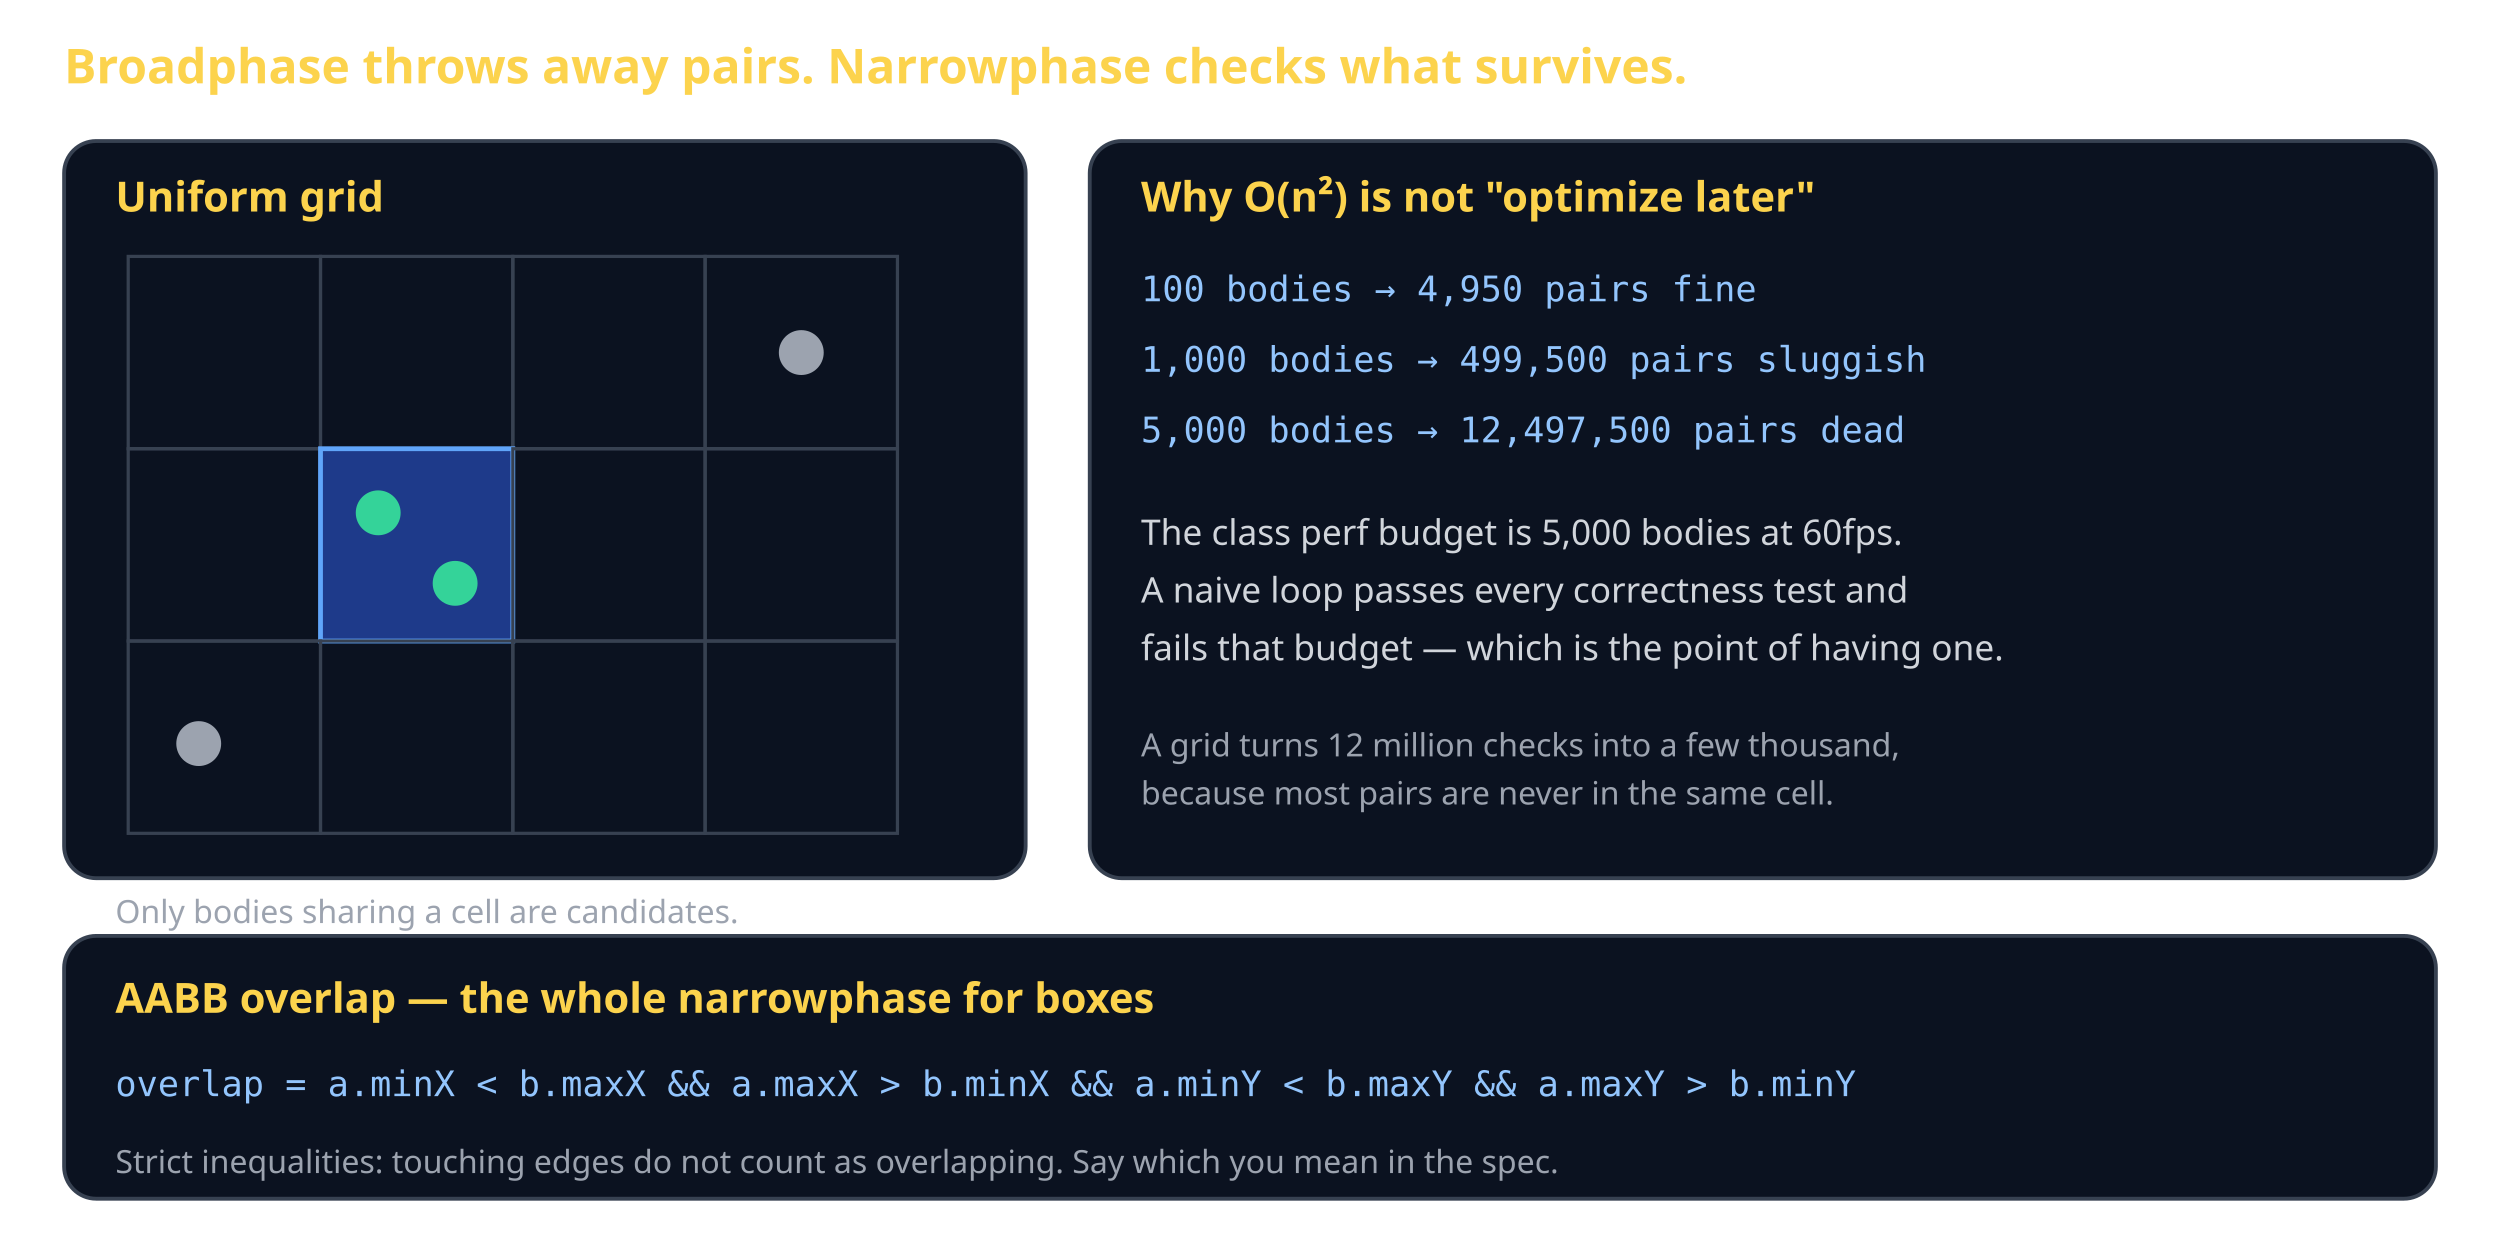
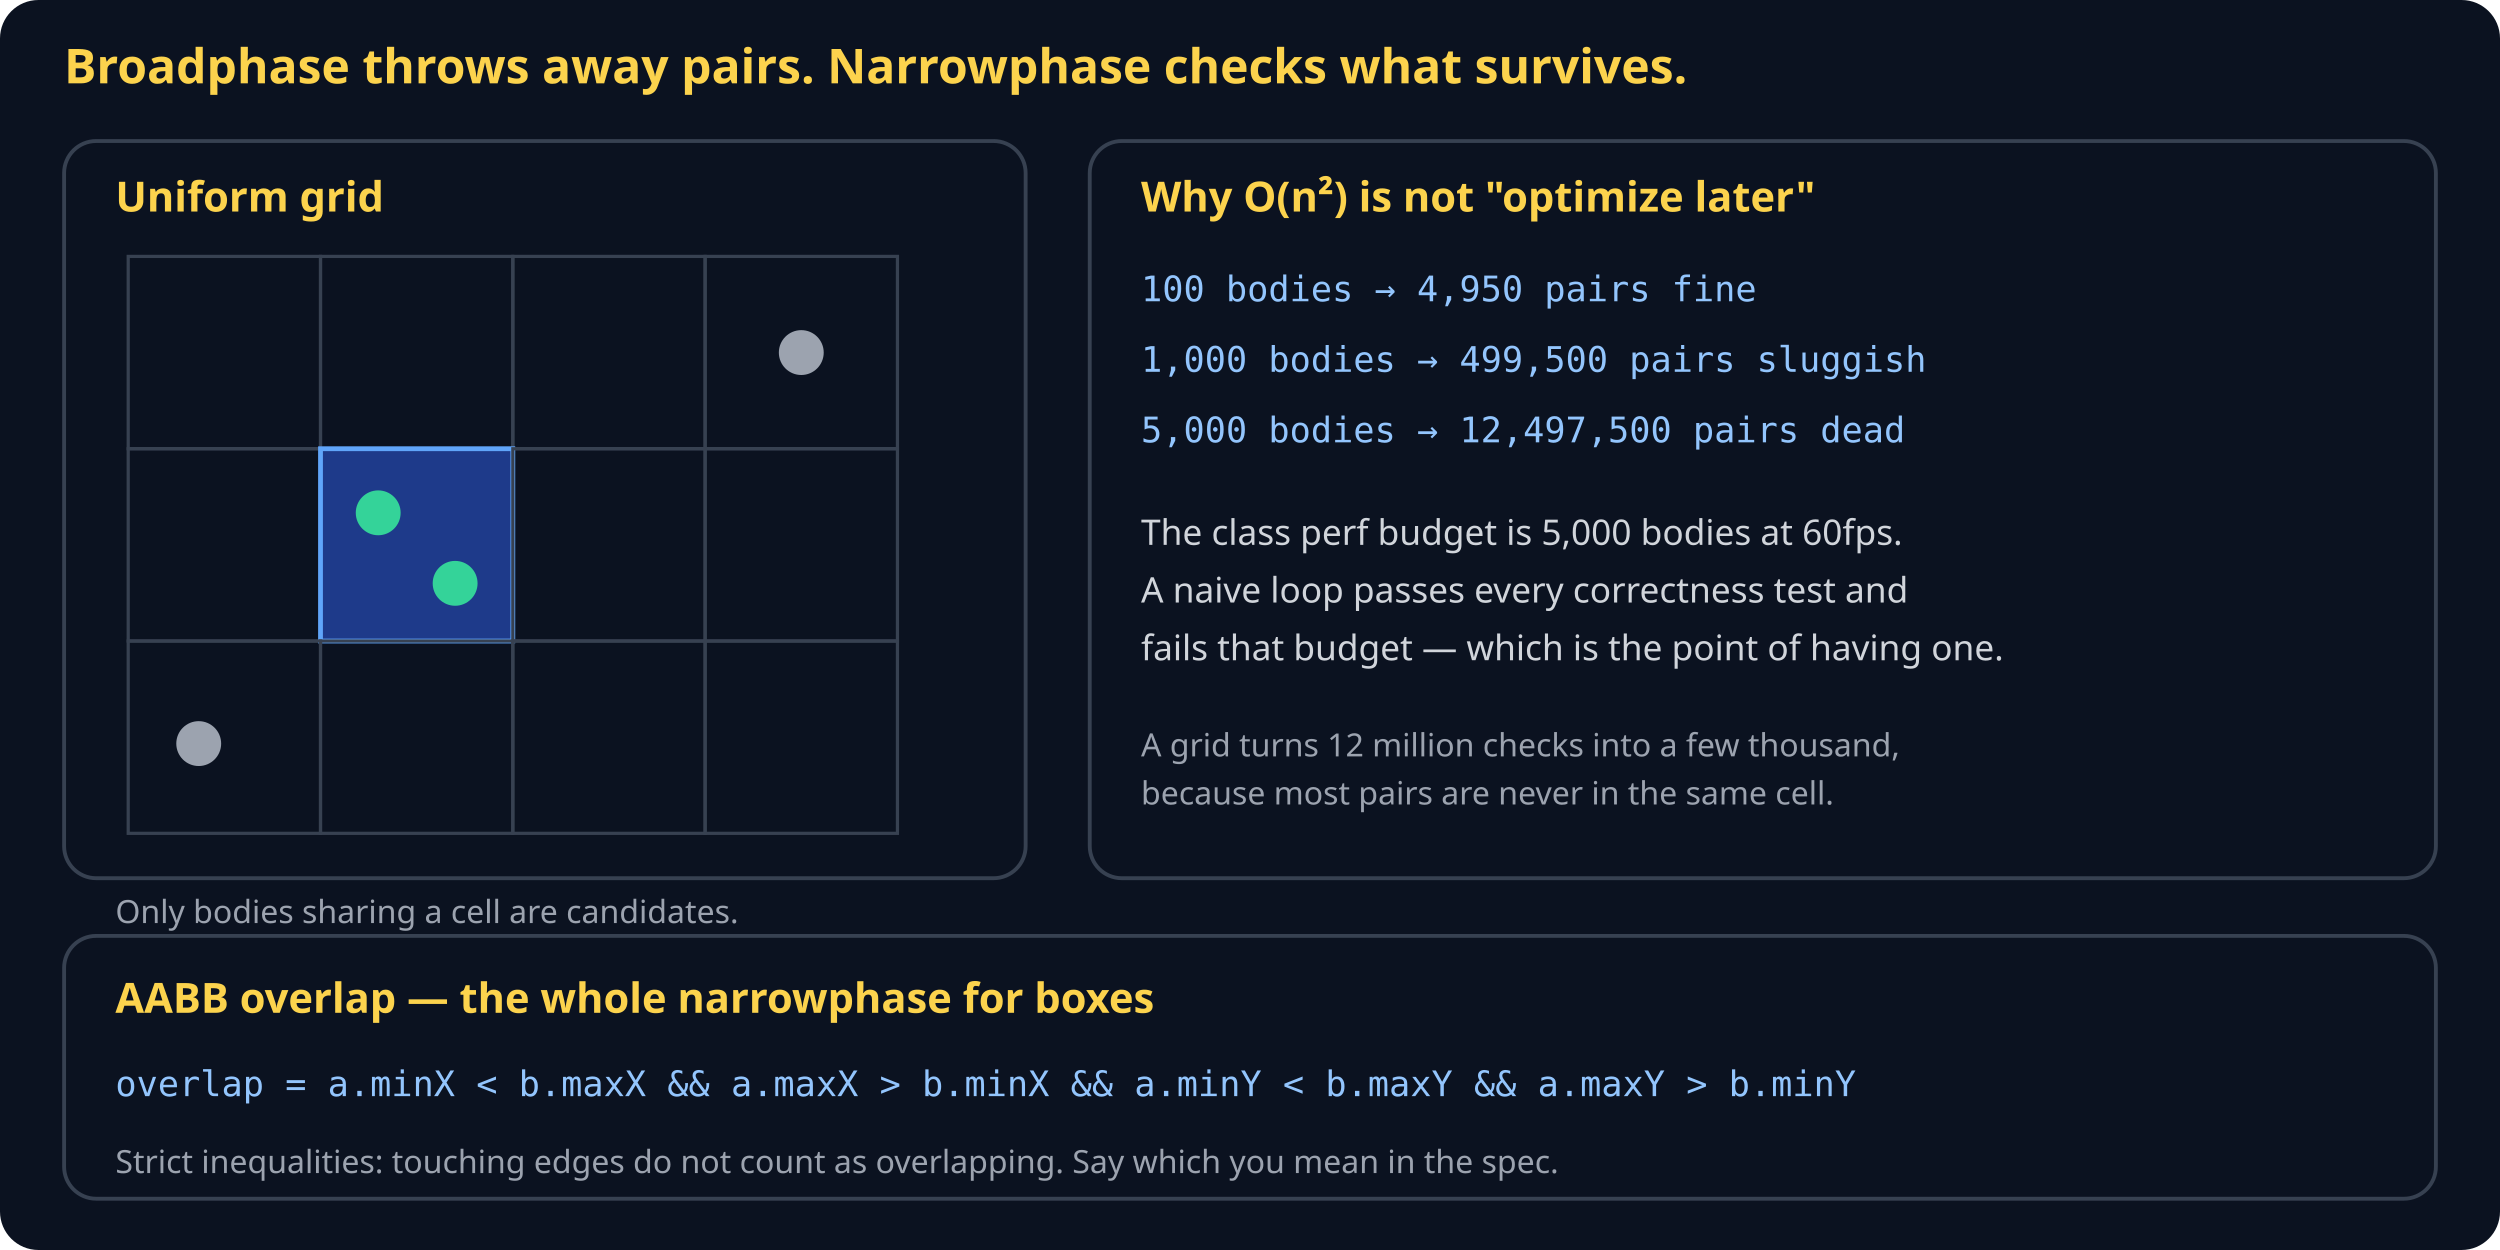
<svg xmlns="http://www.w3.org/2000/svg" viewBox="0 0 780 390" font-family="ui-sans-serif, system-ui, sans-serif" font-size="13">
  <style>
    .panel { fill: #0b1220; stroke: #374151; stroke-width: 1.2; rx: 10; ry: 10; }
    .cell  { fill: none; stroke: #374151; stroke-width: 1; }
    .node  { fill: #1f2937; stroke: #60a5fa; stroke-width: 1.3; rx: 4; ry: 4; }
    .good  { fill: #064e3b; stroke: #34d399; stroke-width: 1.4; rx: 6; ry: 6; }
    .warn  { fill: #7c2d12; stroke: #fb923c; stroke-width: 1.4; rx: 6; ry: 6; }
    .hit   { fill: #1e3a8a; stroke: #60a5fa; stroke-width: 1.5; }
    .h     { fill: #fcd34d; font-weight: 700; }
    .label { fill: #f9fafb; font-weight: 700; font-size: 12px; }
    .body  { fill: #d1d5db; font-size: 11px; }
    .mute  { fill: #9ca3af; font-size: 10px; }
    .code  { font-family: ui-monospace, Menlo, monospace; fill: #93c5fd; font-size: 11px; }
  </style>
+   <rect class="bg" x="0" y="0" width="780" height="390" fill="#0b1220" rx="12" ry="12" />
  <text x="20" y="26" class="h" font-size="15">Broadphase throws away pairs. Narrowphase checks what survives.</text>
  <rect class="panel" x="20" y="44" width="300" height="230" />
  <text x="36" y="66" class="h">Uniform grid</text>
  <g>
    <rect class="cell" x="40" y="80" width="60" height="60" />
    <rect class="cell" x="100" y="80" width="60" height="60" />
    <rect class="cell" x="160" y="80" width="60" height="60" />
    <rect class="cell" x="220" y="80" width="60" height="60" />
    <rect class="cell" x="40" y="140" width="60" height="60" />
    <rect class="hit" x="100" y="140" width="60" height="60" />
    <rect class="cell" x="160" y="140" width="60" height="60" />
    <rect class="cell" x="220" y="140" width="60" height="60" />
    <rect class="cell" x="40" y="200" width="60" height="60" />
    <rect class="cell" x="100" y="200" width="60" height="60" />
    <rect class="cell" x="160" y="200" width="60" height="60" />
    <rect class="cell" x="220" y="200" width="60" height="60" />
  </g>
  <circle cx="118" cy="160" r="7" fill="#34d399" />
  <circle cx="142" cy="182" r="7" fill="#34d399" />
  <circle cx="250" cy="110" r="7" fill="#9ca3af" />
  <circle cx="62" cy="232" r="7" fill="#9ca3af" />
  <text x="36" y="288" class="mute">Only bodies sharing a cell are candidates.</text>
  <rect class="panel" x="340" y="44" width="420" height="230" />
  <text x="356" y="66" class="h">Why O(n²) is not "optimize later"</text>
  <text x="356" y="94" class="code">     100 bodies  →      4,950 pairs   fine</text>
  <text x="356" y="116" class="code">   1,000 bodies  →    499,500 pairs   sluggish</text>
  <text x="356" y="138" class="code">   5,000 bodies  → 12,497,500 pairs   dead</text>
  <text x="356" y="170" class="body">The class perf budget is 5,000 bodies at 60fps.</text>
  <text x="356" y="188" class="body">A naive loop passes every correctness test and</text>
  <text x="356" y="206" class="body">fails that budget — which is the point of having one.</text>
  <text x="356" y="236" class="mute">A grid turns 12 million checks into a few thousand,</text>
  <text x="356" y="251" class="mute">because most pairs are never in the same cell.</text>
  <rect class="panel" x="20" y="292" width="740" height="82" />
  <text x="36" y="316" class="h">AABB overlap — the whole narrowphase for boxes</text>
  <text x="36" y="342" class="code">overlap = a.minX &lt; b.maxX &amp;&amp; a.maxX &gt; b.minX &amp;&amp; a.minY &lt; b.maxY &amp;&amp; a.maxY &gt; b.minY</text>
  <text x="36" y="366" class="mute">Strict inequalities: touching edges do not count as overlapping. Say which you mean in the spec.</text>
</svg>
